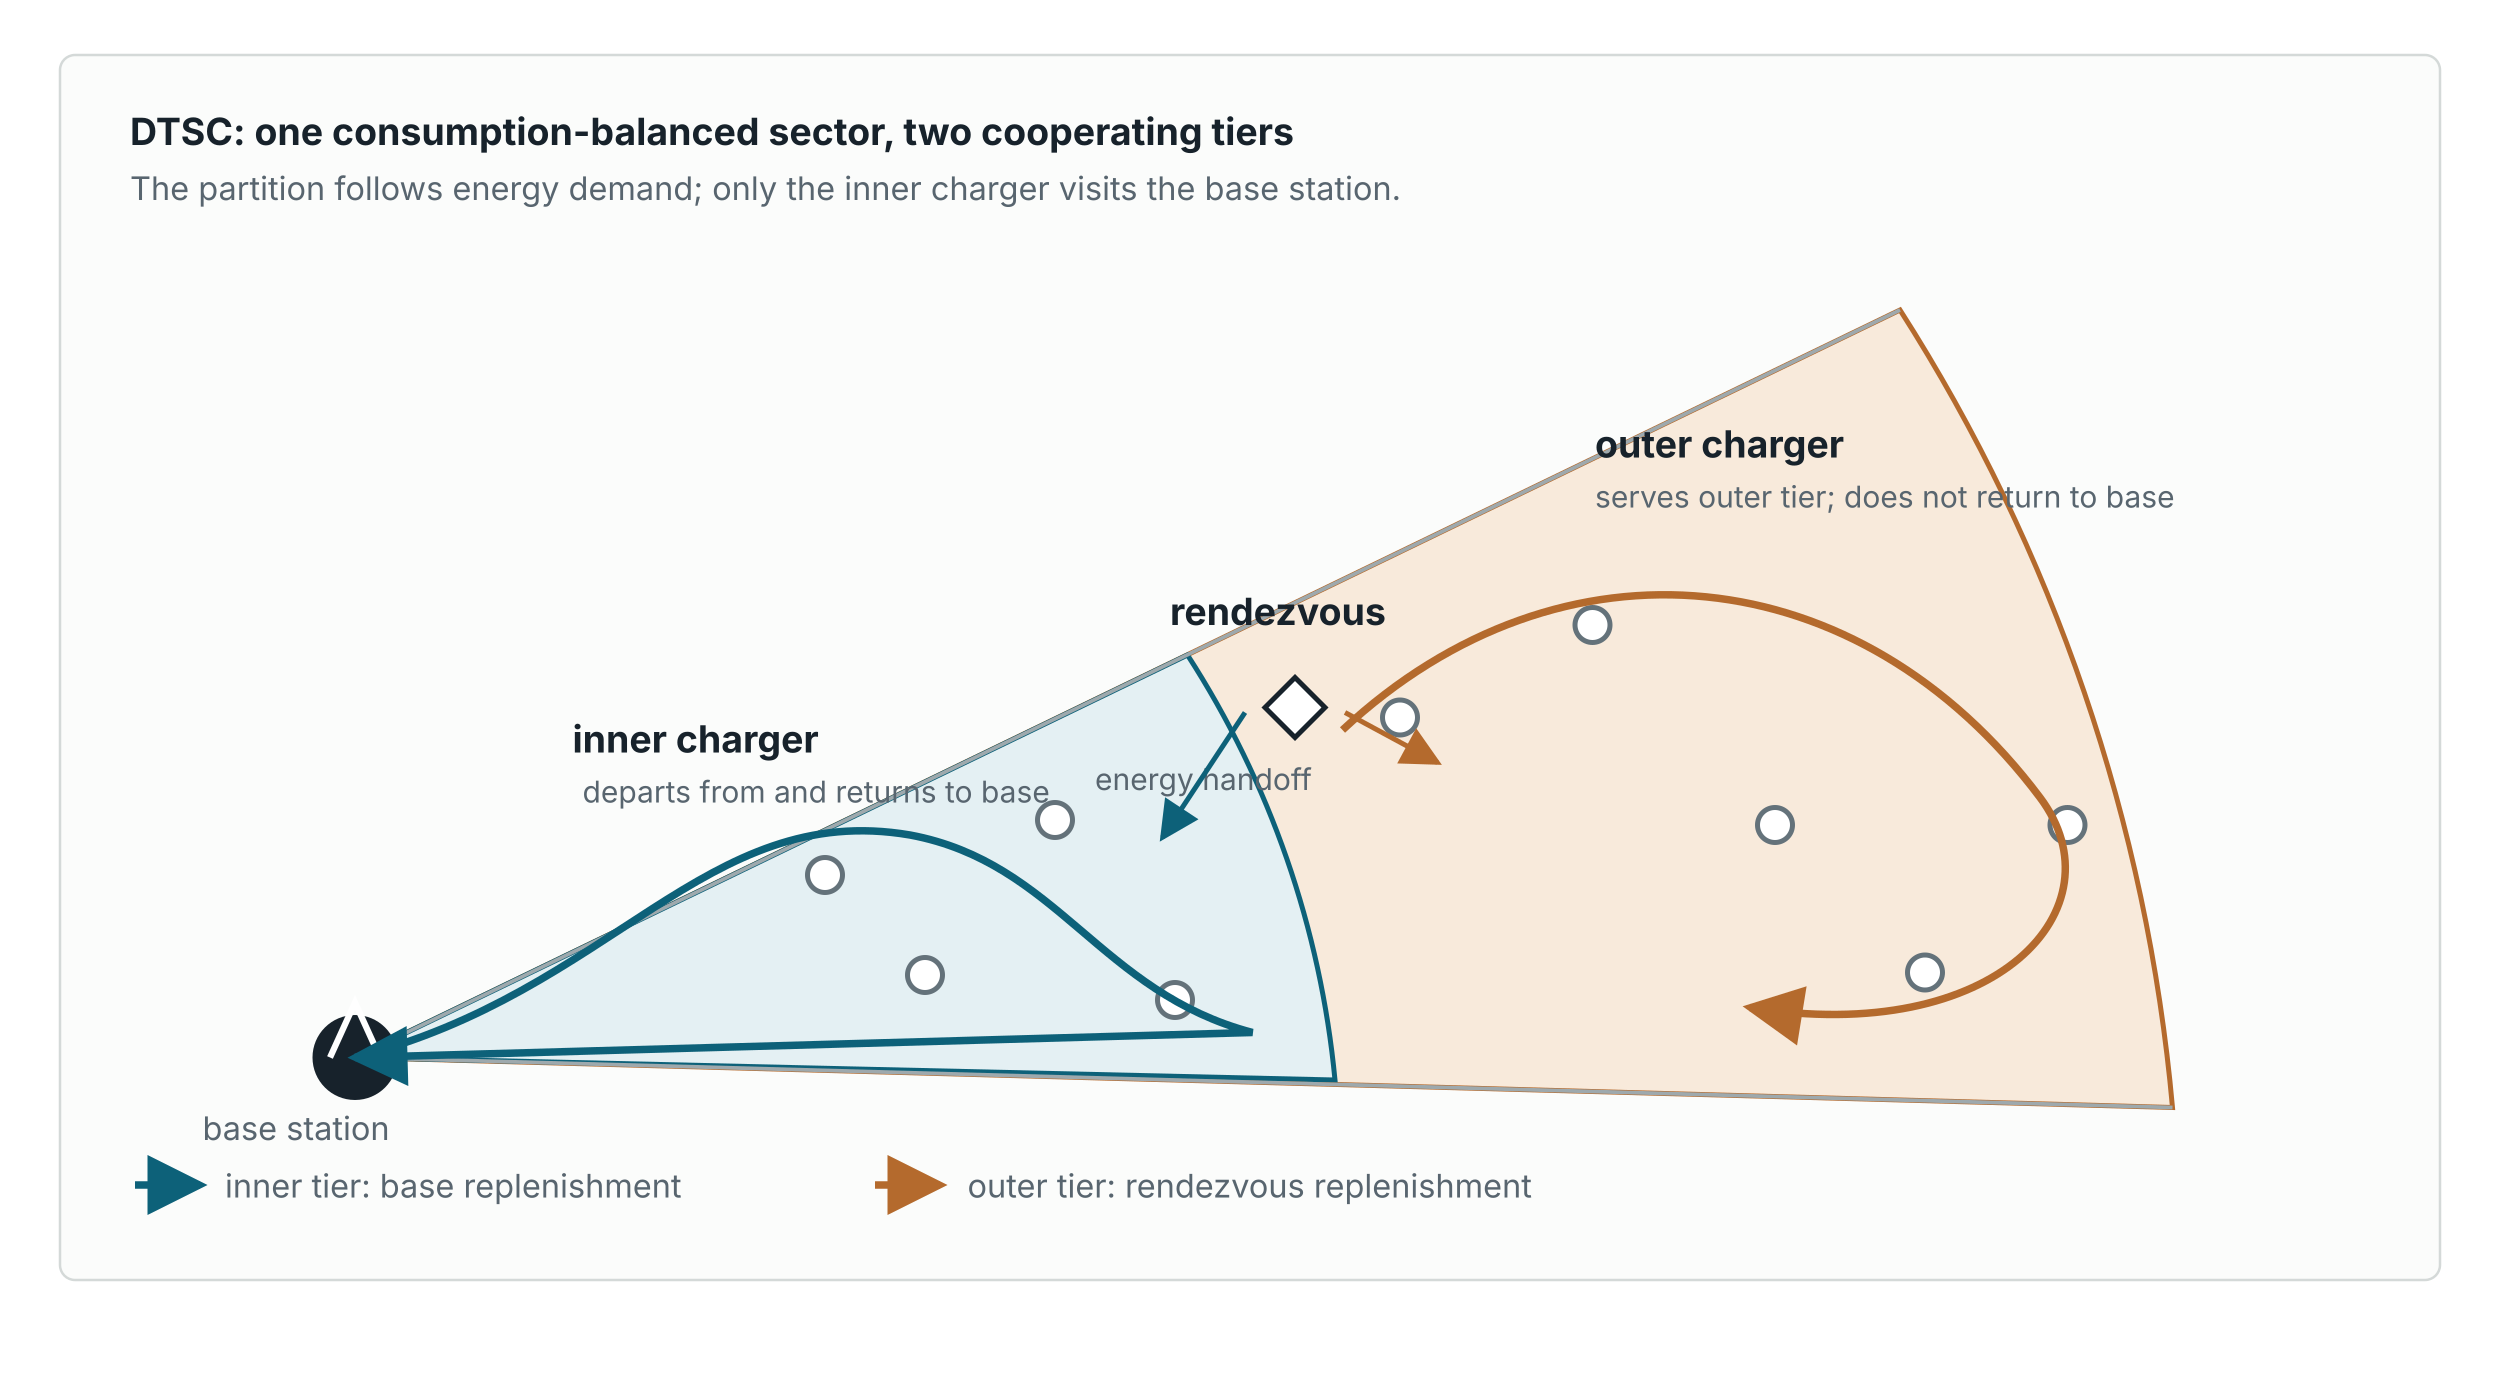
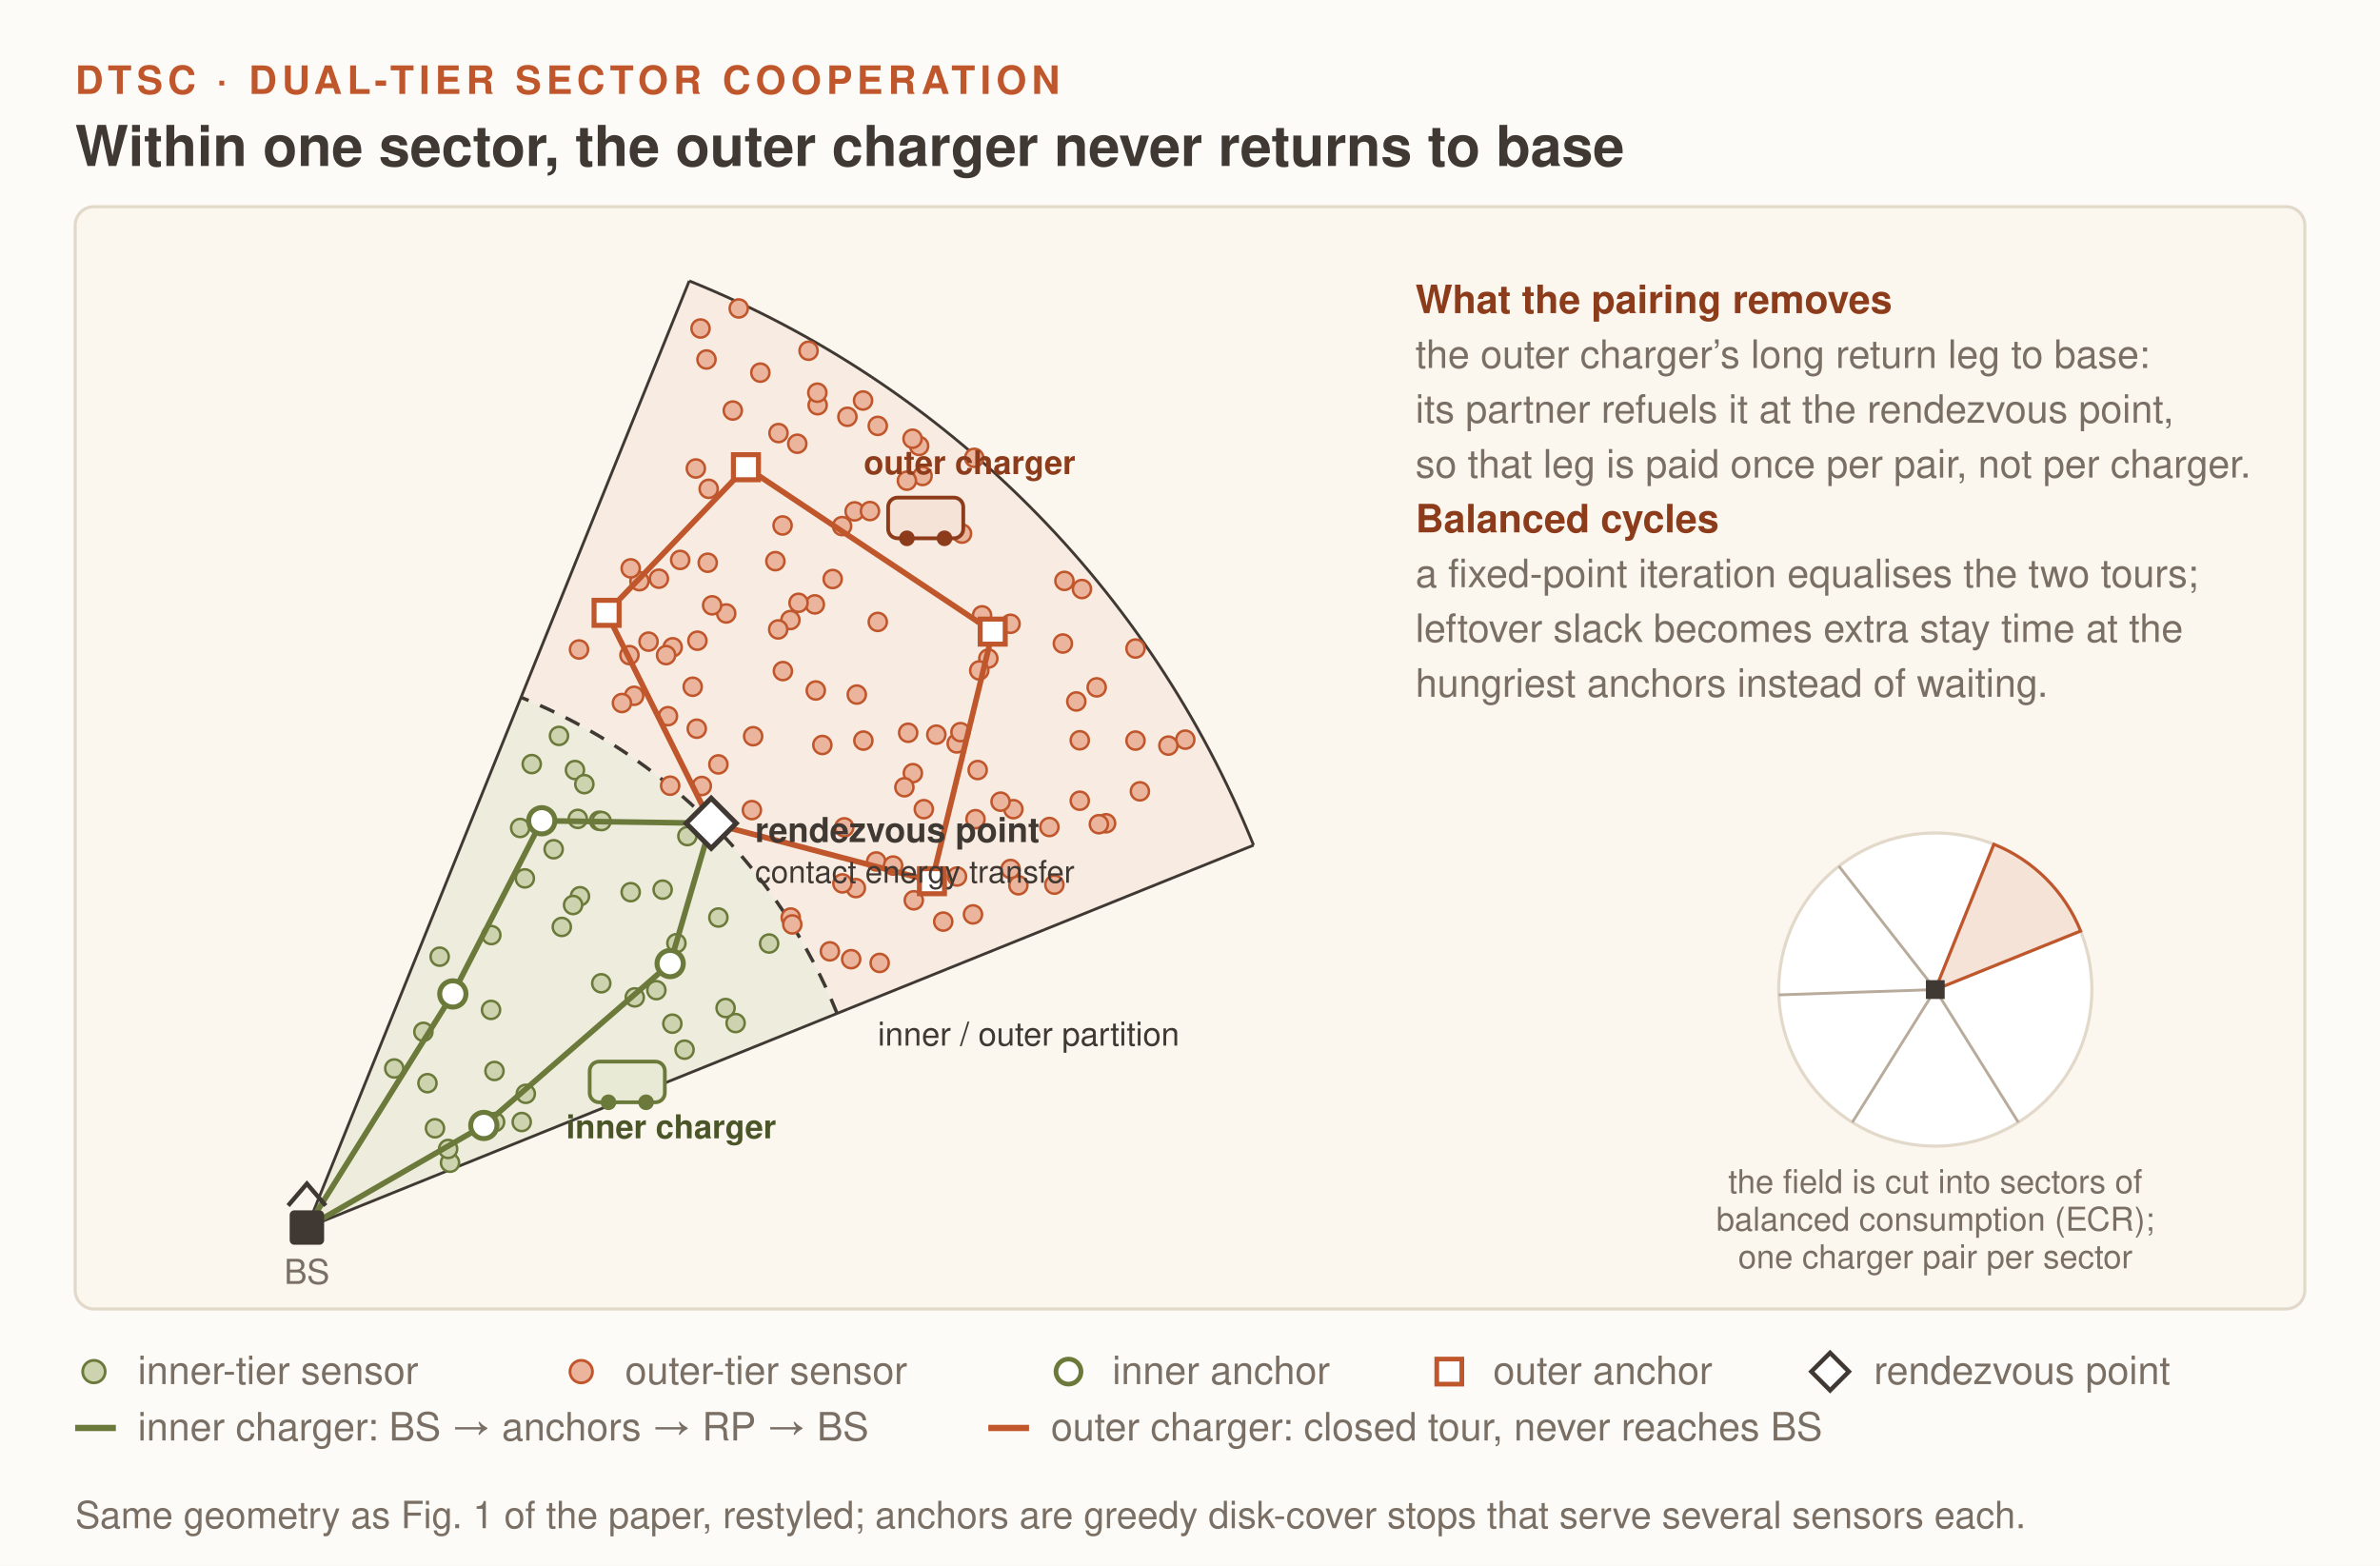
- <svg xmlns="http://www.w3.org/2000/svg" viewBox="0 0 1000 560" role="img" aria-labelledby="title desc">
+ <svg xmlns="http://www.w3.org/2000/svg" viewBox="0 0 760 500" width="760" height="500" font-family="ui-sans-serif, system-ui, -apple-system, 'Segoe UI', Helvetica, Arial, sans-serif" role="img" aria-labelledby="t d">
+   <rect width="760" height="500" fill="#FDFBF7" />
  <defs>
-     <marker id="blue" markerWidth="8" markerHeight="8" refX="7" refY="4" orient="auto">
-       <path d="M0,0 L8,4 L0,8Z" fill="#0d6179" />
-     </marker>
-     <marker id="orange" markerWidth="8" markerHeight="8" refX="7" refY="4" orient="auto">
-       <path d="M0,0 L8,4 L0,8Z" fill="#b46a2d" />
-     </marker>
-     <style>text{font-family:system-ui,-apple-system,Segoe UI,sans-serif;fill:#17222b}.small{font-size:13px;fill:#58656f}.label{font-size:15px;font-weight:650}.tiny{font-size:12px;fill:#58656f}.sensor{fill:#fff;stroke:#64727a;stroke-width:2}.inner{fill:#e4f0f3;stroke:#0d6179;stroke-width:2}.outer{fill:#f8eadb;stroke:#b46a2d;stroke-width:2}.routei{fill:none;stroke:#0d6179;stroke-width:3}.routeo{fill:none;stroke:#b46a2d;stroke-width:3}</style>
+     <marker id="am" markerWidth="8" markerHeight="8" refX="6.5" refY="3" orient="auto">
+       <path d="M0 0L7 3L0 6z" fill="#5B534B" />
+     </marker>
+     <marker id="aa" markerWidth="8" markerHeight="8" refX="6.5" refY="3" orient="auto">
+       <path d="M0 0L7 3L0 6z" fill="#C0562B" />
+     </marker>
+     <marker id="at" markerWidth="8" markerHeight="8" refX="6.5" refY="3" orient="auto">
+       <path d="M0 0L7 3L0 6z" fill="#6B7A3A" />
+     </marker>
+     <marker id="as" markerWidth="8" markerHeight="8" refX="6.5" refY="3" orient="auto">
+       <path d="M0 0L7 3L0 6z" fill="#B7791F" />
+     </marker>
+     <marker id="ai" markerWidth="8" markerHeight="8" refX="3.5" refY="3" orient="auto-start-reverse">
+       <path d="M0 0L7 3L0 6z" fill="#3F3833" />
+     </marker>
  </defs>
-   <rect width="1000" height="560" fill="#fff" />
-   <rect x="24" y="22" width="952" height="490" rx="6" fill="#fbfcfb" stroke="#d4d9d8" />
-   <text x="52" y="58" class="label">DTSC: one consumption-balanced sector, two cooperating tiers</text>
-   <text x="52" y="80" class="small">The partition follows energy demand; only the inner charger visits the base station.</text>
-   <path d="M142 423 L760 124 A710 710 0 0 1 869 443 Z" class="outer" />
-   <path d="M142 423 L475 262 A380 380 0 0 1 534 432 Z" class="inner" />
-   <path d="M142 423 L760 124" fill="none" stroke="#9ea9ad" stroke-width="1.5" />
-   <path d="M142 423 L869 443" fill="none" stroke="#9ea9ad" stroke-width="1.5" />
-   <circle cx="142" cy="423" r="17" fill="#17222b" />
-   <path d="M132 423 L142 401 L152 423" fill="none" stroke="#fff" stroke-width="2.5" />
-   <text x="81" y="456" class="small">base station</text>
-   <g>
-     <circle cx="330" cy="350" r="7" class="sensor" />
-     <circle cx="370" cy="390" r="7" class="sensor" />
-     <circle cx="422" cy="328" r="7" class="sensor" />
-     <circle cx="470" cy="400" r="7" class="sensor" />
-     <circle cx="560" cy="287" r="7" class="sensor" />
-     <circle cx="637" cy="250" r="7" class="sensor" />
-     <circle cx="710" cy="330" r="7" class="sensor" />
-     <circle cx="770" cy="389" r="7" class="sensor" />
-     <circle cx="827" cy="330" r="7" class="sensor" />
-   </g>
-   <path d="M142 423 C245 397 282 320 364 334 C423 345 440 397 501 413 L142 423" class="routei" marker-end="url(#blue)" />
-   <text x="229" y="301" class="label" fill="#0d6179">inner charger</text>
-   <text x="233" y="321" class="tiny">departs from and returns to base</text>
-   <path d="M537 292 C625 210 744 223 816 319 C849 363 799 419 700 403" class="routeo" marker-end="url(#orange)" />
-   <text x="638" y="183" class="label" fill="#b46a2d">outer charger</text>
-   <text x="638" y="203" class="tiny">serves outer tier; does not return to base</text>
-   <path d="M518 271 l12 12 l-12 12 l-12-12z" fill="#fff" stroke="#17222b" stroke-width="2" />
-   <text x="468" y="250" class="label">rendezvous</text>
-   <text x="438" y="316" class="tiny">energy handoff</text>
-   <path d="M498 285 L465 335" stroke="#0d6179" stroke-width="2" marker-end="url(#blue)" />
-   <path d="M538 285 L575 305" stroke="#b46a2d" stroke-width="2" marker-end="url(#orange)" />
-   <line x1="54" y1="474" x2="80" y2="474" class="routei" marker-end="url(#blue)" />
-   <text x="90" y="479" class="small">inner tier: base replenishment</text>
-   <line x1="350" y1="474" x2="376" y2="474" class="routeo" marker-end="url(#orange)" />
-   <text x="387" y="479" class="small">outer tier: rendezvous replenishment</text>
+   <text x="24" y="30" font-size="12.5" font-weight="700" fill="#C0562B" letter-spacing="1.6">DTSC · DUAL-TIER SECTOR COOPERATION</text>
+   <text x="24" y="53" font-size="18" font-weight="700" fill="#3F3833">Within one sector, the outer charger never returns to base</text>
+   <rect x="24" y="66" width="712" height="352" rx="6" fill="#FBF6EE" stroke="#E3D9CA" />
+   <path d="M98.0 392.0L267.3 323.6A182.6 182.6 0 0 0 166.4 222.7Z" fill="#E8EAD6" opacity=".7" />
+   <path d="M267.3 323.6L400.3 269.9A326.0 326.0 0 0 0 220.1 89.7L166.4 222.7A182.6 182.6 0 0 1 267.3 323.6Z" fill="#F6E3D8" opacity=".55" />
+   <path d="M98.0 392.0L400.3 269.9" stroke="#3F3833" stroke-width=".9" />
+   <path d="M98.0 392.0L220.1 89.7" stroke="#3F3833" stroke-width=".9" />
+   <path d="M400.3 269.9A326.0 326.0 0 0 0 220.1 89.7" fill="none" stroke="#3F3833" stroke-width=".9" />
+   <path d="M267.3 323.6A182.6 182.6 0 0 0 166.4 222.7" fill="none" stroke="#3F3833" stroke-width="1.1" stroke-dasharray="5 4" />
+   <text x="280.3" y="333.9" font-size="10.5" fill="#3F3833" text-anchor="start" font-weight="400">inner / outer partition</text>
+   <circle cx="312.2" cy="245.9" r="2.9" fill="#EBB49C" stroke="#C0562B" stroke-width="0.8" />
+   <circle cx="261.1" cy="129.4" r="2.9" fill="#EBB49C" stroke="#C0562B" stroke-width="0.8" />
+   <circle cx="272.9" cy="163.3" r="2.9" fill="#EBB49C" stroke="#C0562B" stroke-width="0.8" />
+   <circle cx="191.3" cy="262.1" r="2.9" fill="#CDD3AE" stroke="#6B7A3A" stroke-width="0.8" />
+   <circle cx="214.0" cy="250.9" r="2.9" fill="#EBB49C" stroke="#C0562B" stroke-width="0.8" />
+   <circle cx="225.6" cy="114.8" r="2.9" fill="#EBB49C" stroke="#C0562B" stroke-width="0.8" />
+   <circle cx="138.9" cy="360.3" r="2.9" fill="#CDD3AE" stroke="#6B7A3A" stroke-width="0.8" />
+   <circle cx="322.7" cy="199.2" r="2.9" fill="#EBB49C" stroke="#C0562B" stroke-width="0.8" />
+   <circle cx="344.8" cy="236.4" r="2.9" fill="#EBB49C" stroke="#C0562B" stroke-width="0.8" />
+   <circle cx="301.2" cy="294.3" r="2.9" fill="#EBB49C" stroke="#C0562B" stroke-width="0.8" />
+   <circle cx="252.5" cy="293.0" r="2.9" fill="#EBB49C" stroke="#C0562B" stroke-width="0.8" />
+   <circle cx="178.5" cy="235.0" r="2.9" fill="#CDD3AE" stroke="#6B7A3A" stroke-width="0.8" />
+   <circle cx="183.6" cy="245.9" r="2.9" fill="#CDD3AE" stroke="#6B7A3A" stroke-width="0.8" />
+   <circle cx="291.8" cy="287.5" r="2.9" fill="#EBB49C" stroke="#C0562B" stroke-width="0.8" />
+   <circle cx="250.0" cy="214.3" r="2.9" fill="#EBB49C" stroke="#C0562B" stroke-width="0.8" />
+   <circle cx="273.6" cy="221.8" r="2.9" fill="#EBB49C" stroke="#C0562B" stroke-width="0.8" />
+   <circle cx="311.1" cy="146.2" r="2.9" fill="#EBB49C" stroke="#C0562B" stroke-width="0.8" />
+   <circle cx="277.8" cy="163.2" r="2.9" fill="#EBB49C" stroke="#C0562B" stroke-width="0.8" />
+   <circle cx="305.5" cy="237.4" r="2.9" fill="#EBB49C" stroke="#C0562B" stroke-width="0.8" />
+   <circle cx="235.9" cy="98.5" r="2.9" fill="#EBB49C" stroke="#C0562B" stroke-width="0.8" />
+   <circle cx="211.6" cy="284.1" r="2.9" fill="#CDD3AE" stroke="#6B7A3A" stroke-width="0.8" />
+   <circle cx="185.2" cy="286.2" r="2.9" fill="#CDD3AE" stroke="#6B7A3A" stroke-width="0.8" />
+   <circle cx="260.2" cy="193.0" r="2.9" fill="#EBB49C" stroke="#C0562B" stroke-width="0.8" />
+   <circle cx="167.9" cy="349.3" r="2.9" fill="#CDD3AE" stroke="#6B7A3A" stroke-width="0.8" />
+   <circle cx="166.6" cy="358.3" r="2.9" fill="#CDD3AE" stroke="#6B7A3A" stroke-width="0.8" />
+   <circle cx="275.7" cy="236.5" r="2.9" fill="#EBB49C" stroke="#C0562B" stroke-width="0.8" />
+   <circle cx="222.7" cy="204.6" r="2.9" fill="#EBB49C" stroke="#C0562B" stroke-width="0.8" />
+   <circle cx="261.0" cy="125.4" r="2.9" fill="#EBB49C" stroke="#C0562B" stroke-width="0.8" />
+   <circle cx="247.6" cy="179.2" r="2.9" fill="#EBB49C" stroke="#C0562B" stroke-width="0.8" />
+   <circle cx="305.6" cy="279.9" r="2.9" fill="#EBB49C" stroke="#C0562B" stroke-width="0.8" />
+   <circle cx="204.2" cy="185.6" r="2.9" fill="#EBB49C" stroke="#C0562B" stroke-width="0.8" />
+   <circle cx="186.6" cy="250.4" r="2.9" fill="#CDD3AE" stroke="#6B7A3A" stroke-width="0.8" />
+   <circle cx="125.9" cy="341.2" r="2.9" fill="#CDD3AE" stroke="#6B7A3A" stroke-width="0.8" />
+   <circle cx="201.4" cy="284.9" r="2.9" fill="#CDD3AE" stroke="#6B7A3A" stroke-width="0.8" />
+   <circle cx="222.2" cy="149.6" r="2.9" fill="#EBB49C" stroke="#C0562B" stroke-width="0.8" />
+   <circle cx="234.9" cy="326.7" r="2.9" fill="#CDD3AE" stroke="#6B7A3A" stroke-width="0.8" />
+   <circle cx="280.9" cy="307.5" r="2.9" fill="#EBB49C" stroke="#C0562B" stroke-width="0.8" />
+   <circle cx="143.7" cy="371.3" r="2.9" fill="#CDD3AE" stroke="#6B7A3A" stroke-width="0.8" />
+   <circle cx="343.7" cy="224.0" r="2.9" fill="#EBB49C" stroke="#C0562B" stroke-width="0.8" />
+   <circle cx="209.6" cy="316.2" r="2.9" fill="#CDD3AE" stroke="#6B7A3A" stroke-width="0.8" />
+   <circle cx="245.6" cy="301.3" r="2.9" fill="#CDD3AE" stroke="#6B7A3A" stroke-width="0.8" />
+   <circle cx="303.4" cy="164.8" r="2.9" fill="#EBB49C" stroke="#C0562B" stroke-width="0.8" />
+   <circle cx="310.7" cy="292.0" r="2.9" fill="#EBB49C" stroke="#C0562B" stroke-width="0.8" />
+   <circle cx="295.7" cy="165.5" r="2.9" fill="#EBB49C" stroke="#C0562B" stroke-width="0.8" />
+   <circle cx="323.6" cy="258.4" r="2.9" fill="#EBB49C" stroke="#C0562B" stroke-width="0.8" />
+   <circle cx="268.9" cy="168.0" r="2.9" fill="#EBB49C" stroke="#C0562B" stroke-width="0.8" />
+   <circle cx="196.3" cy="347.4" r="2.9" fill="#CDD3AE" stroke="#6B7A3A" stroke-width="0.8" />
+   <circle cx="291.5" cy="246.9" r="2.9" fill="#EBB49C" stroke="#C0562B" stroke-width="0.8" />
+   <circle cx="201.4" cy="181.5" r="2.9" fill="#EBB49C" stroke="#C0562B" stroke-width="0.8" />
+   <circle cx="307.2" cy="170.4" r="2.9" fill="#EBB49C" stroke="#C0562B" stroke-width="0.8" />
+   <circle cx="202.5" cy="222.2" r="2.9" fill="#EBB49C" stroke="#C0562B" stroke-width="0.8" />
+   <circle cx="255.0" cy="192.5" r="2.9" fill="#EBB49C" stroke="#C0562B" stroke-width="0.8" />
+   <circle cx="156.8" cy="322.5" r="2.9" fill="#CDD3AE" stroke="#6B7A3A" stroke-width="0.8" />
+   <circle cx="273.3" cy="283.6" r="2.9" fill="#EBB49C" stroke="#C0562B" stroke-width="0.8" />
+   <circle cx="224.1" cy="251.0" r="2.9" fill="#EBB49C" stroke="#C0562B" stroke-width="0.8" />
+   <circle cx="218.6" cy="335.2" r="2.9" fill="#CDD3AE" stroke="#6B7A3A" stroke-width="0.8" />
+   <circle cx="254.6" cy="141.7" r="2.9" fill="#EBB49C" stroke="#C0562B" stroke-width="0.8" />
+   <circle cx="184.9" cy="207.4" r="2.9" fill="#EBB49C" stroke="#C0562B" stroke-width="0.8" />
+   <circle cx="258.2" cy="112.0" r="2.9" fill="#EBB49C" stroke="#C0562B" stroke-width="0.8" />
+   <circle cx="325.2" cy="282.7" r="2.9" fill="#EBB49C" stroke="#C0562B" stroke-width="0.8" />
+   <circle cx="299.0" cy="234.6" r="2.9" fill="#EBB49C" stroke="#C0562B" stroke-width="0.8" />
+   <circle cx="306.7" cy="233.8" r="2.9" fill="#EBB49C" stroke="#C0562B" stroke-width="0.8" />
+   <circle cx="335.1" cy="264.1" r="2.9" fill="#EBB49C" stroke="#C0562B" stroke-width="0.8" />
+   <circle cx="183.0" cy="289.0" r="2.9" fill="#CDD3AE" stroke="#6B7A3A" stroke-width="0.8" />
+   <circle cx="214.8" cy="206.7" r="2.9" fill="#EBB49C" stroke="#C0562B" stroke-width="0.8" />
+   <circle cx="229.4" cy="293.0" r="2.9" fill="#CDD3AE" stroke="#6B7A3A" stroke-width="0.8" />
+   <circle cx="201.0" cy="209.2" r="2.9" fill="#EBB49C" stroke="#C0562B" stroke-width="0.8" />
+   <circle cx="156.9" cy="298.6" r="2.9" fill="#CDD3AE" stroke="#6B7A3A" stroke-width="0.8" />
+   <circle cx="378.5" cy="236.2" r="2.9" fill="#EBB49C" stroke="#C0562B" stroke-width="0.8" />
+   <circle cx="184.5" cy="261.5" r="2.9" fill="#CDD3AE" stroke="#6B7A3A" stroke-width="0.8" />
+   <circle cx="226.3" cy="156.1" r="2.9" fill="#EBB49C" stroke="#C0562B" stroke-width="0.8" />
+   <circle cx="253.0" cy="295.2" r="2.9" fill="#EBB49C" stroke="#C0562B" stroke-width="0.8" />
+   <circle cx="301.6" cy="164.6" r="2.9" fill="#EBB49C" stroke="#C0562B" stroke-width="0.8" />
+   <circle cx="265.9" cy="184.9" r="2.9" fill="#EBB49C" stroke="#C0562B" stroke-width="0.8" />
+   <circle cx="179.4" cy="296.0" r="2.9" fill="#CDD3AE" stroke="#6B7A3A" stroke-width="0.8" />
+   <circle cx="364.0" cy="252.7" r="2.9" fill="#EBB49C" stroke="#C0562B" stroke-width="0.8" />
+   <circle cx="293.5" cy="142.4" r="2.9" fill="#EBB49C" stroke="#C0562B" stroke-width="0.8" />
+   <circle cx="294.6" cy="152.0" r="2.9" fill="#EBB49C" stroke="#C0562B" stroke-width="0.8" />
+   <circle cx="226.0" cy="179.7" r="2.9" fill="#EBB49C" stroke="#C0562B" stroke-width="0.8" />
+   <circle cx="167.6" cy="280.5" r="2.9" fill="#CDD3AE" stroke="#6B7A3A" stroke-width="0.8" />
+   <circle cx="216.0" cy="301.2" r="2.9" fill="#CDD3AE" stroke="#6B7A3A" stroke-width="0.8" />
+   <circle cx="280.3" cy="136.0" r="2.9" fill="#EBB49C" stroke="#C0562B" stroke-width="0.8" />
+   <circle cx="217.2" cy="178.8" r="2.9" fill="#EBB49C" stroke="#C0562B" stroke-width="0.8" />
+   <circle cx="166.1" cy="264.4" r="2.9" fill="#CDD3AE" stroke="#6B7A3A" stroke-width="0.8" />
+   <circle cx="362.6" cy="236.5" r="2.9" fill="#EBB49C" stroke="#C0562B" stroke-width="0.8" />
+   <circle cx="336.7" cy="282.5" r="2.9" fill="#EBB49C" stroke="#C0562B" stroke-width="0.8" />
+   <circle cx="252.4" cy="198.0" r="2.9" fill="#EBB49C" stroke="#C0562B" stroke-width="0.8" />
+   <circle cx="269.0" cy="282.1" r="2.9" fill="#EBB49C" stroke="#C0562B" stroke-width="0.8" />
+   <circle cx="240.5" cy="235.1" r="2.9" fill="#EBB49C" stroke="#C0562B" stroke-width="0.8" />
+   <circle cx="169.8" cy="244.0" r="2.9" fill="#CDD3AE" stroke="#6B7A3A" stroke-width="0.8" />
+   <circle cx="157.9" cy="342.0" r="2.9" fill="#CDD3AE" stroke="#6B7A3A" stroke-width="0.8" />
+   <circle cx="350.2" cy="219.5" r="2.9" fill="#EBB49C" stroke="#C0562B" stroke-width="0.8" />
+   <circle cx="262.6" cy="237.9" r="2.9" fill="#EBB49C" stroke="#C0562B" stroke-width="0.8" />
+   <circle cx="248.5" cy="201.0" r="2.9" fill="#EBB49C" stroke="#C0562B" stroke-width="0.8" />
+   <circle cx="265.0" cy="303.8" r="2.9" fill="#EBB49C" stroke="#C0562B" stroke-width="0.8" />
+   <circle cx="315.6" cy="210.3" r="2.9" fill="#EBB49C" stroke="#C0562B" stroke-width="0.8" />
+   <circle cx="158.1" cy="358.3" r="2.9" fill="#CDD3AE" stroke="#6B7A3A" stroke-width="0.8" />
+   <circle cx="222.5" cy="232.7" r="2.9" fill="#EBB49C" stroke="#C0562B" stroke-width="0.8" />
+   <circle cx="135.2" cy="329.5" r="2.9" fill="#CDD3AE" stroke="#6B7A3A" stroke-width="0.8" />
+   <circle cx="192.0" cy="314.0" r="2.9" fill="#CDD3AE" stroke="#6B7A3A" stroke-width="0.8" />
+   <circle cx="345.5" cy="188.1" r="2.9" fill="#EBB49C" stroke="#C0562B" stroke-width="0.8" />
+   <circle cx="280.3" cy="198.6" r="2.9" fill="#EBB49C" stroke="#C0562B" stroke-width="0.8" />
+   <circle cx="279.8" cy="275.1" r="2.9" fill="#EBB49C" stroke="#C0562B" stroke-width="0.8" />
+   <circle cx="295.0" cy="258.4" r="2.9" fill="#EBB49C" stroke="#C0562B" stroke-width="0.8" />
+   <circle cx="339.4" cy="205.5" r="2.9" fill="#EBB49C" stroke="#C0562B" stroke-width="0.8" />
+   <circle cx="240.1" cy="258.7" r="2.9" fill="#EBB49C" stroke="#C0562B" stroke-width="0.8" />
+   <circle cx="322.7" cy="277.5" r="2.9" fill="#EBB49C" stroke="#C0562B" stroke-width="0.8" />
+   <circle cx="249.9" cy="167.8" r="2.9" fill="#EBB49C" stroke="#C0562B" stroke-width="0.8" />
+   <circle cx="229.4" cy="244.1" r="2.9" fill="#EBB49C" stroke="#C0562B" stroke-width="0.8" />
+   <circle cx="288.8" cy="251.4" r="2.9" fill="#EBB49C" stroke="#C0562B" stroke-width="0.8" />
+   <circle cx="353.2" cy="262.9" r="2.9" fill="#EBB49C" stroke="#C0562B" stroke-width="0.8" />
+   <circle cx="270.6" cy="133.1" r="2.9" fill="#EBB49C" stroke="#C0562B" stroke-width="0.8" />
+   <circle cx="214.7" cy="326.9" r="2.9" fill="#CDD3AE" stroke="#6B7A3A" stroke-width="0.8" />
+   <circle cx="373.1" cy="238.1" r="2.9" fill="#EBB49C" stroke="#C0562B" stroke-width="0.8" />
+   <circle cx="143.1" cy="366.9" r="2.9" fill="#CDD3AE" stroke="#6B7A3A" stroke-width="0.8" />
+   <circle cx="350.9" cy="263.2" r="2.9" fill="#EBB49C" stroke="#C0562B" stroke-width="0.8" />
+   <circle cx="234.0" cy="131.1" r="2.9" fill="#EBB49C" stroke="#C0562B" stroke-width="0.8" />
+   <circle cx="202.7" cy="318.5" r="2.9" fill="#CDD3AE" stroke="#6B7A3A" stroke-width="0.8" />
+   <circle cx="269.6" cy="264.2" r="2.9" fill="#EBB49C" stroke="#C0562B" stroke-width="0.8" />
+   <circle cx="248.6" cy="138.3" r="2.9" fill="#EBB49C" stroke="#C0562B" stroke-width="0.8" />
+   <circle cx="136.5" cy="345.9" r="2.9" fill="#CDD3AE" stroke="#6B7A3A" stroke-width="0.8" />
+   <circle cx="319.5" cy="256.0" r="2.9" fill="#EBB49C" stroke="#C0562B" stroke-width="0.8" />
+   <circle cx="313.6" cy="196.5" r="2.9" fill="#EBB49C" stroke="#C0562B" stroke-width="0.8" />
+   <circle cx="210.4" cy="184.8" r="2.9" fill="#EBB49C" stroke="#C0562B" stroke-width="0.8" />
+   <circle cx="312.7" cy="214.1" r="2.9" fill="#EBB49C" stroke="#C0562B" stroke-width="0.8" />
+   <circle cx="192.1" cy="262.2" r="2.9" fill="#CDD3AE" stroke="#6B7A3A" stroke-width="0.8" />
+   <circle cx="231.7" cy="321.9" r="2.9" fill="#CDD3AE" stroke="#6B7A3A" stroke-width="0.8" />
+   <circle cx="213.3" cy="228.7" r="2.9" fill="#EBB49C" stroke="#C0562B" stroke-width="0.8" />
+   <circle cx="176.8" cy="271.2" r="2.9" fill="#CDD3AE" stroke="#6B7A3A" stroke-width="0.8" />
+   <circle cx="198.6" cy="224.5" r="2.9" fill="#EBB49C" stroke="#C0562B" stroke-width="0.8" />
+   <circle cx="291.4" cy="140.1" r="2.9" fill="#EBB49C" stroke="#C0562B" stroke-width="0.8" />
+   <circle cx="290.0" cy="234.0" r="2.9" fill="#EBB49C" stroke="#C0562B" stroke-width="0.8" />
+   <circle cx="271.8" cy="306.3" r="2.9" fill="#EBB49C" stroke="#C0562B" stroke-width="0.8" />
+   <circle cx="219.5" cy="267.0" r="2.9" fill="#CDD3AE" stroke="#6B7A3A" stroke-width="0.8" />
+   <circle cx="275.6" cy="127.9" r="2.9" fill="#EBB49C" stroke="#C0562B" stroke-width="0.8" />
+   <circle cx="285.2" cy="276.4" r="2.9" fill="#EBB49C" stroke="#C0562B" stroke-width="0.8" />
+   <circle cx="362.6" cy="207.1" r="2.9" fill="#EBB49C" stroke="#C0562B" stroke-width="0.8" />
+   <circle cx="260.5" cy="220.5" r="2.9" fill="#EBB49C" stroke="#C0562B" stroke-width="0.8" />
+   <circle cx="231.9" cy="195.9" r="2.9" fill="#EBB49C" stroke="#C0562B" stroke-width="0.8" />
+   <circle cx="242.8" cy="119.0" r="2.9" fill="#EBB49C" stroke="#C0562B" stroke-width="0.8" />
+   <circle cx="344.8" cy="255.7" r="2.9" fill="#EBB49C" stroke="#C0562B" stroke-width="0.8" />
+   <circle cx="311.5" cy="261.6" r="2.9" fill="#EBB49C" stroke="#C0562B" stroke-width="0.8" />
+   <circle cx="212.7" cy="209.2" r="2.9" fill="#EBB49C" stroke="#C0562B" stroke-width="0.8" />
+   <circle cx="289.6" cy="153.5" r="2.9" fill="#EBB49C" stroke="#C0562B" stroke-width="0.8" />
+   <circle cx="221.2" cy="219.3" r="2.9" fill="#EBB49C" stroke="#C0562B" stroke-width="0.8" />
+   <circle cx="223.7" cy="104.9" r="2.9" fill="#EBB49C" stroke="#C0562B" stroke-width="0.8" />
+   <circle cx="140.4" cy="305.5" r="2.9" fill="#CDD3AE" stroke="#6B7A3A" stroke-width="0.8" />
+   <circle cx="207.1" cy="204.9" r="2.9" fill="#EBB49C" stroke="#C0562B" stroke-width="0.8" />
+   <circle cx="227.4" cy="193.3" r="2.9" fill="#EBB49C" stroke="#C0562B" stroke-width="0.8" />
+   <circle cx="339.9" cy="185.5" r="2.9" fill="#EBB49C" stroke="#C0562B" stroke-width="0.8" />
+   <path d="M98.0 392.0L154.5 359.4L214.0 307.7L227.1 262.9L173.0 262.1L144.6 317.4L98.0 392.0" fill="none" stroke="#6B7A3A" stroke-width="1.8" stroke-linejoin="round" />
+   <path d="M227.1 262.9L297.6 281.4L317.0 201.7L238.2 149.2L193.7 195.7L227.1 262.9" fill="none" stroke="#C0562B" stroke-width="1.8" stroke-linejoin="round" />
+   <circle cx="154.5" cy="359.4" r="4.2" fill="#fff" stroke="#6B7A3A" stroke-width="1.6" />
+   <circle cx="214.0" cy="307.7" r="4.2" fill="#fff" stroke="#6B7A3A" stroke-width="1.6" />
+   <circle cx="173.0" cy="262.1" r="4.2" fill="#fff" stroke="#6B7A3A" stroke-width="1.6" />
+   <circle cx="144.6" cy="317.4" r="4.2" fill="#fff" stroke="#6B7A3A" stroke-width="1.6" />
+   <rect x="293.6" y="277.4" width="8" height="8" fill="#fff" stroke="#C0562B" stroke-width="1.6" />
+   <rect x="313.0" y="197.7" width="8" height="8" fill="#fff" stroke="#C0562B" stroke-width="1.6" />
+   <rect x="234.2" y="145.2" width="8" height="8" fill="#fff" stroke="#C0562B" stroke-width="1.6" />
+   <rect x="189.7" y="191.7" width="8" height="8" fill="#fff" stroke="#C0562B" stroke-width="1.6" />
+   <path d="M227.1 254.9l8 8-8 8-8-8z" fill="#fff" stroke="#3F3833" stroke-width="1.6" />
+   <text x="241.1" y="268.9" font-size="11" fill="#3F3833" text-anchor="start" font-weight="700">rendezvous point</text>
+   <text x="241.1" y="281.9" font-size="10" fill="#3F3833" text-anchor="start" font-weight="400">contact energy transfer</text>
+   <rect x="188.3" y="339.0" width="24" height="13" rx="3" fill="#E8EAD6" stroke="#6B7A3A" stroke-width="1.2" />
+   <circle cx="194.3" cy="352.0" r="2.5" fill="#6B7A3A" />
+   <circle cx="206.3" cy="352.0" r="2.5" fill="#6B7A3A" />
+   <text x="214.3" y="363.5" font-size="10.5" fill="#4A5528" text-anchor="middle" font-weight="700">inner charger</text>
+   <rect x="283.6" y="158.9" width="24" height="13" rx="3" fill="#F6E3D8" stroke="#8C3B1B" stroke-width="1.2" />
+   <circle cx="289.6" cy="171.9" r="2.5" fill="#8C3B1B" />
+   <circle cx="301.6" cy="171.9" r="2.5" fill="#8C3B1B" />
+   <text x="309.6" y="151.4" font-size="10.5" fill="#8C3B1B" text-anchor="middle" font-weight="700">outer charger</text>
+   <rect x="92.5" y="386.5" width="11" height="11" rx="1.5" fill="#3F3833" />
+   <path d="M92.0 385.0L98.0 378.0L104.0 385.0" fill="none" stroke="#3F3833" stroke-width="1.4" />
+   <text x="98.0" y="410.0" font-size="11" fill="#7A6F64" text-anchor="middle" font-weight="400">BS</text>
+   <text x="452.0" y="100.0" font-size="12.5" fill="#8C3B1B" text-anchor="start" font-weight="700">What the pairing removes</text>
+   <text x="452.0" y="117.5" font-size="12.5" fill="#7A6F64" text-anchor="start" font-weight="400">the outer charger’s long return leg to base:</text>
+   <text x="452.0" y="135.0" font-size="12.5" fill="#7A6F64" text-anchor="start" font-weight="400">its partner refuels it at the rendezvous point,</text>
+   <text x="452.0" y="152.5" font-size="12.5" fill="#7A6F64" text-anchor="start" font-weight="400">so that leg is paid once per pair, not per charger.</text>
+   <text x="452.0" y="170.0" font-size="12.5" fill="#8C3B1B" text-anchor="start" font-weight="700">Balanced cycles</text>
+   <text x="452.0" y="187.5" font-size="12.5" fill="#7A6F64" text-anchor="start" font-weight="400">a fixed-point iteration equalises the two tours;</text>
+   <text x="452.0" y="205.0" font-size="12.5" fill="#7A6F64" text-anchor="start" font-weight="400">leftover slack becomes extra stay time at the</text>
+   <text x="452.0" y="222.5" font-size="12.5" fill="#7A6F64" text-anchor="start" font-weight="400">hungriest anchors instead of waiting.</text>
+   <circle cx="618" cy="316" r="50" fill="#fff" stroke="#E3D9CA" />
+   <path d="M618.0 316.0L664.4 297.3" stroke="#B8AB9B" stroke-width=".9" />
+   <path d="M618.0 316.0L636.7 269.6" stroke="#B8AB9B" stroke-width=".9" />
+   <path d="M618.0 316.0L587.2 276.6" stroke="#B8AB9B" stroke-width=".9" />
+   <path d="M618.0 316.0L568.0 317.7" stroke="#B8AB9B" stroke-width=".9" />
+   <path d="M618.0 316.0L591.5 358.4" stroke="#B8AB9B" stroke-width=".9" />
+   <path d="M618.0 316.0L644.5 358.4" stroke="#B8AB9B" stroke-width=".9" />
+   <path d="M618 316L664.4 297.3A50 50 0 0 0 636.7 269.6Z" fill="#F6E3D8" stroke="#C0562B" stroke-width="1" />
+   <rect x="615" y="313" width="6" height="6" fill="#3F3833" />
+   <text x="618.0" y="381.0" font-size="10.5" fill="#7A6F64" text-anchor="middle" font-weight="400">the field is cut into sectors of</text>
+   <text x="618.0" y="393.0" font-size="10.5" fill="#7A6F64" text-anchor="middle" font-weight="400">balanced consumption (ECR);</text>
+   <text x="618.0" y="405.0" font-size="10.5" fill="#7A6F64" text-anchor="middle" font-weight="400">one charger pair per sector</text>
+   <circle cx="30.0" cy="438.0" r="3.6" fill="#CDD3AE" stroke="#6B7A3A" stroke-width="0.9" />
+   <text x="44.0" y="442.0" font-size="12.5" fill="#7A6F64" text-anchor="start" font-weight="400">inner-tier sensor</text>
+   <circle cx="185.6" cy="438.0" r="3.6" fill="#EBB49C" stroke="#C0562B" stroke-width="0.9" />
+   <text x="199.6" y="442.0" font-size="12.5" fill="#7A6F64" text-anchor="start" font-weight="400">outer-tier sensor</text>
+   <circle cx="341.2" cy="438" r="4" fill="#fff" stroke="#6B7A3A" stroke-width="1.5" />
+   <text x="355.2" y="442.0" font-size="12.5" fill="#7A6F64" text-anchor="start" font-weight="400">inner anchor</text>
+   <rect x="458.8" y="434" width="8" height="8" fill="#fff" stroke="#C0562B" stroke-width="1.5" />
+   <text x="476.8" y="442.0" font-size="12.5" fill="#7A6F64" text-anchor="start" font-weight="400">outer anchor</text>
+   <path d="M584.4 432l6 6-6 6-6-6z" fill="#fff" stroke="#3F3833" stroke-width="1.4" />
+   <text x="598.4" y="442.0" font-size="12.5" fill="#7A6F64" text-anchor="start" font-weight="400">rendezvous point</text>
+   <path d="M24 456h13" stroke="#6B7A3A" stroke-width="2" />
+   <text x="44.0" y="460.0" font-size="12.5" fill="#7A6F64" text-anchor="start" font-weight="400">inner charger: BS → anchors → RP → BS</text>
+   <path d="M315.6 456h13" stroke="#C0562B" stroke-width="2" />
+   <text x="335.6" y="460.0" font-size="12.5" fill="#7A6F64" text-anchor="start" font-weight="400">outer charger: closed tour, never reaches BS</text>
+   <text x="24.0" y="488.0" font-size="12" fill="#7A6F64" text-anchor="start" font-weight="400">Same geometry as Fig. 1 of the paper, restyled; anchors are greedy disk-cover stops that serve several sensors each.</text>
</svg>
